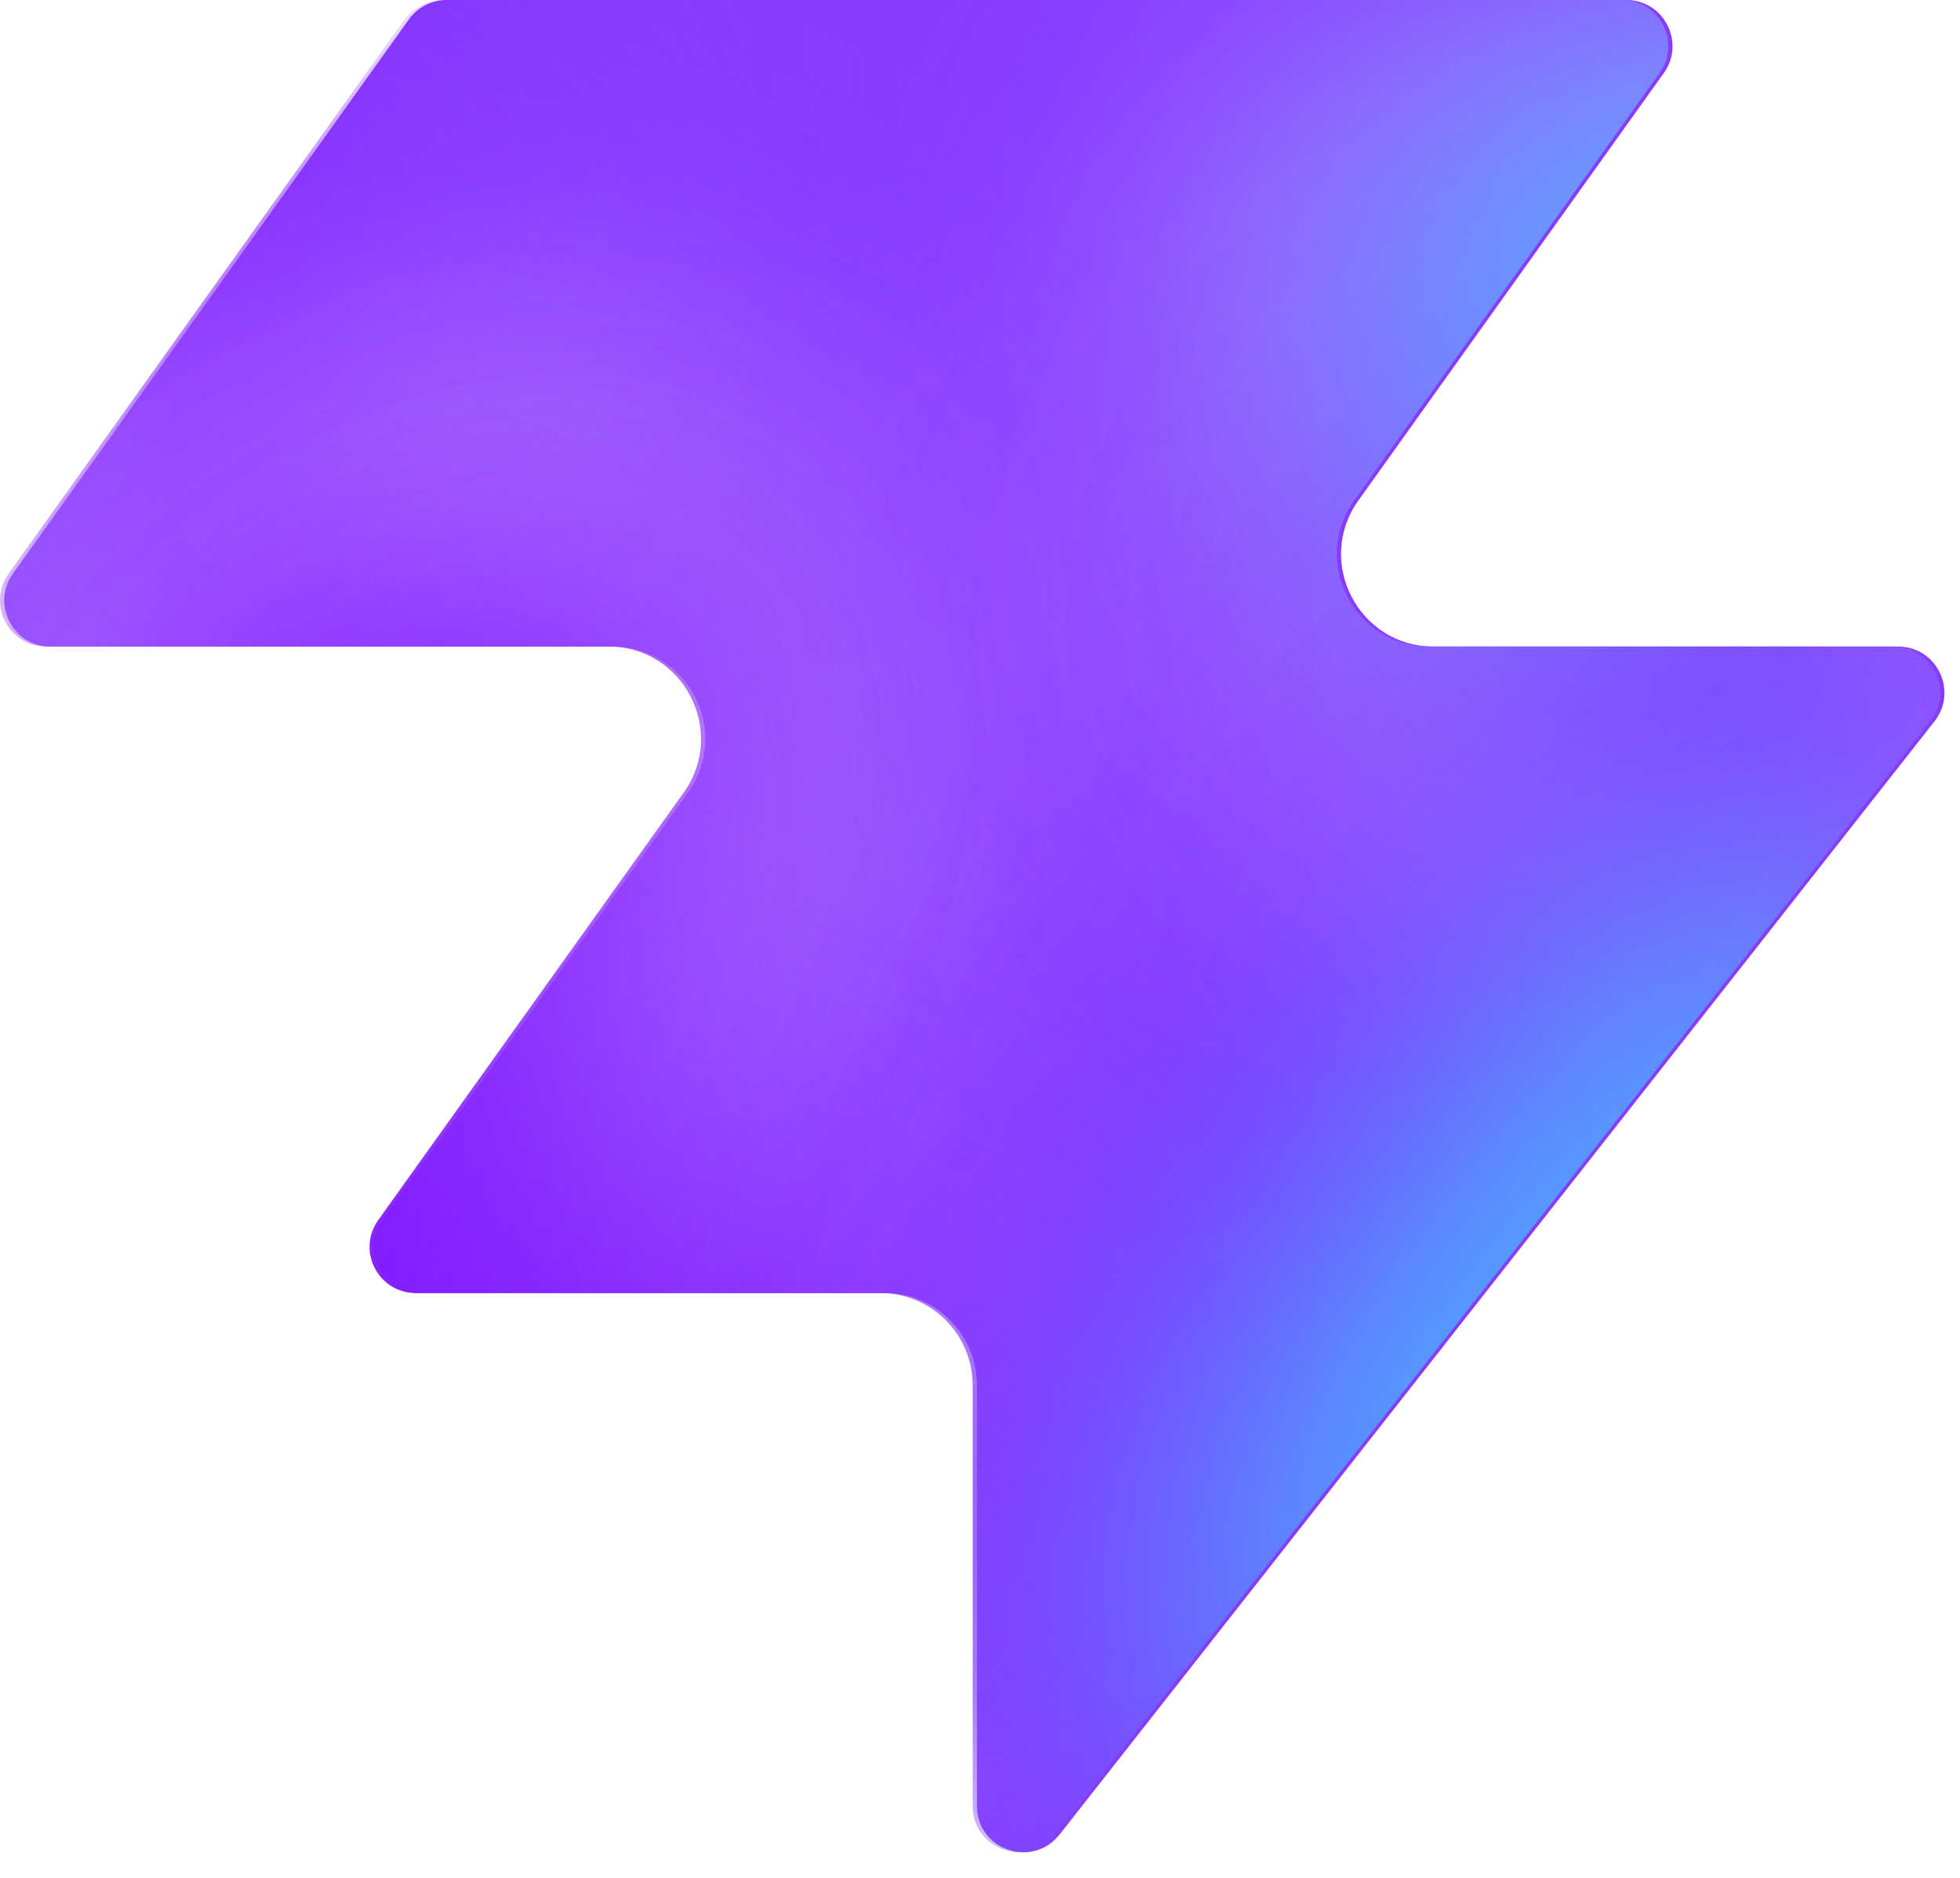
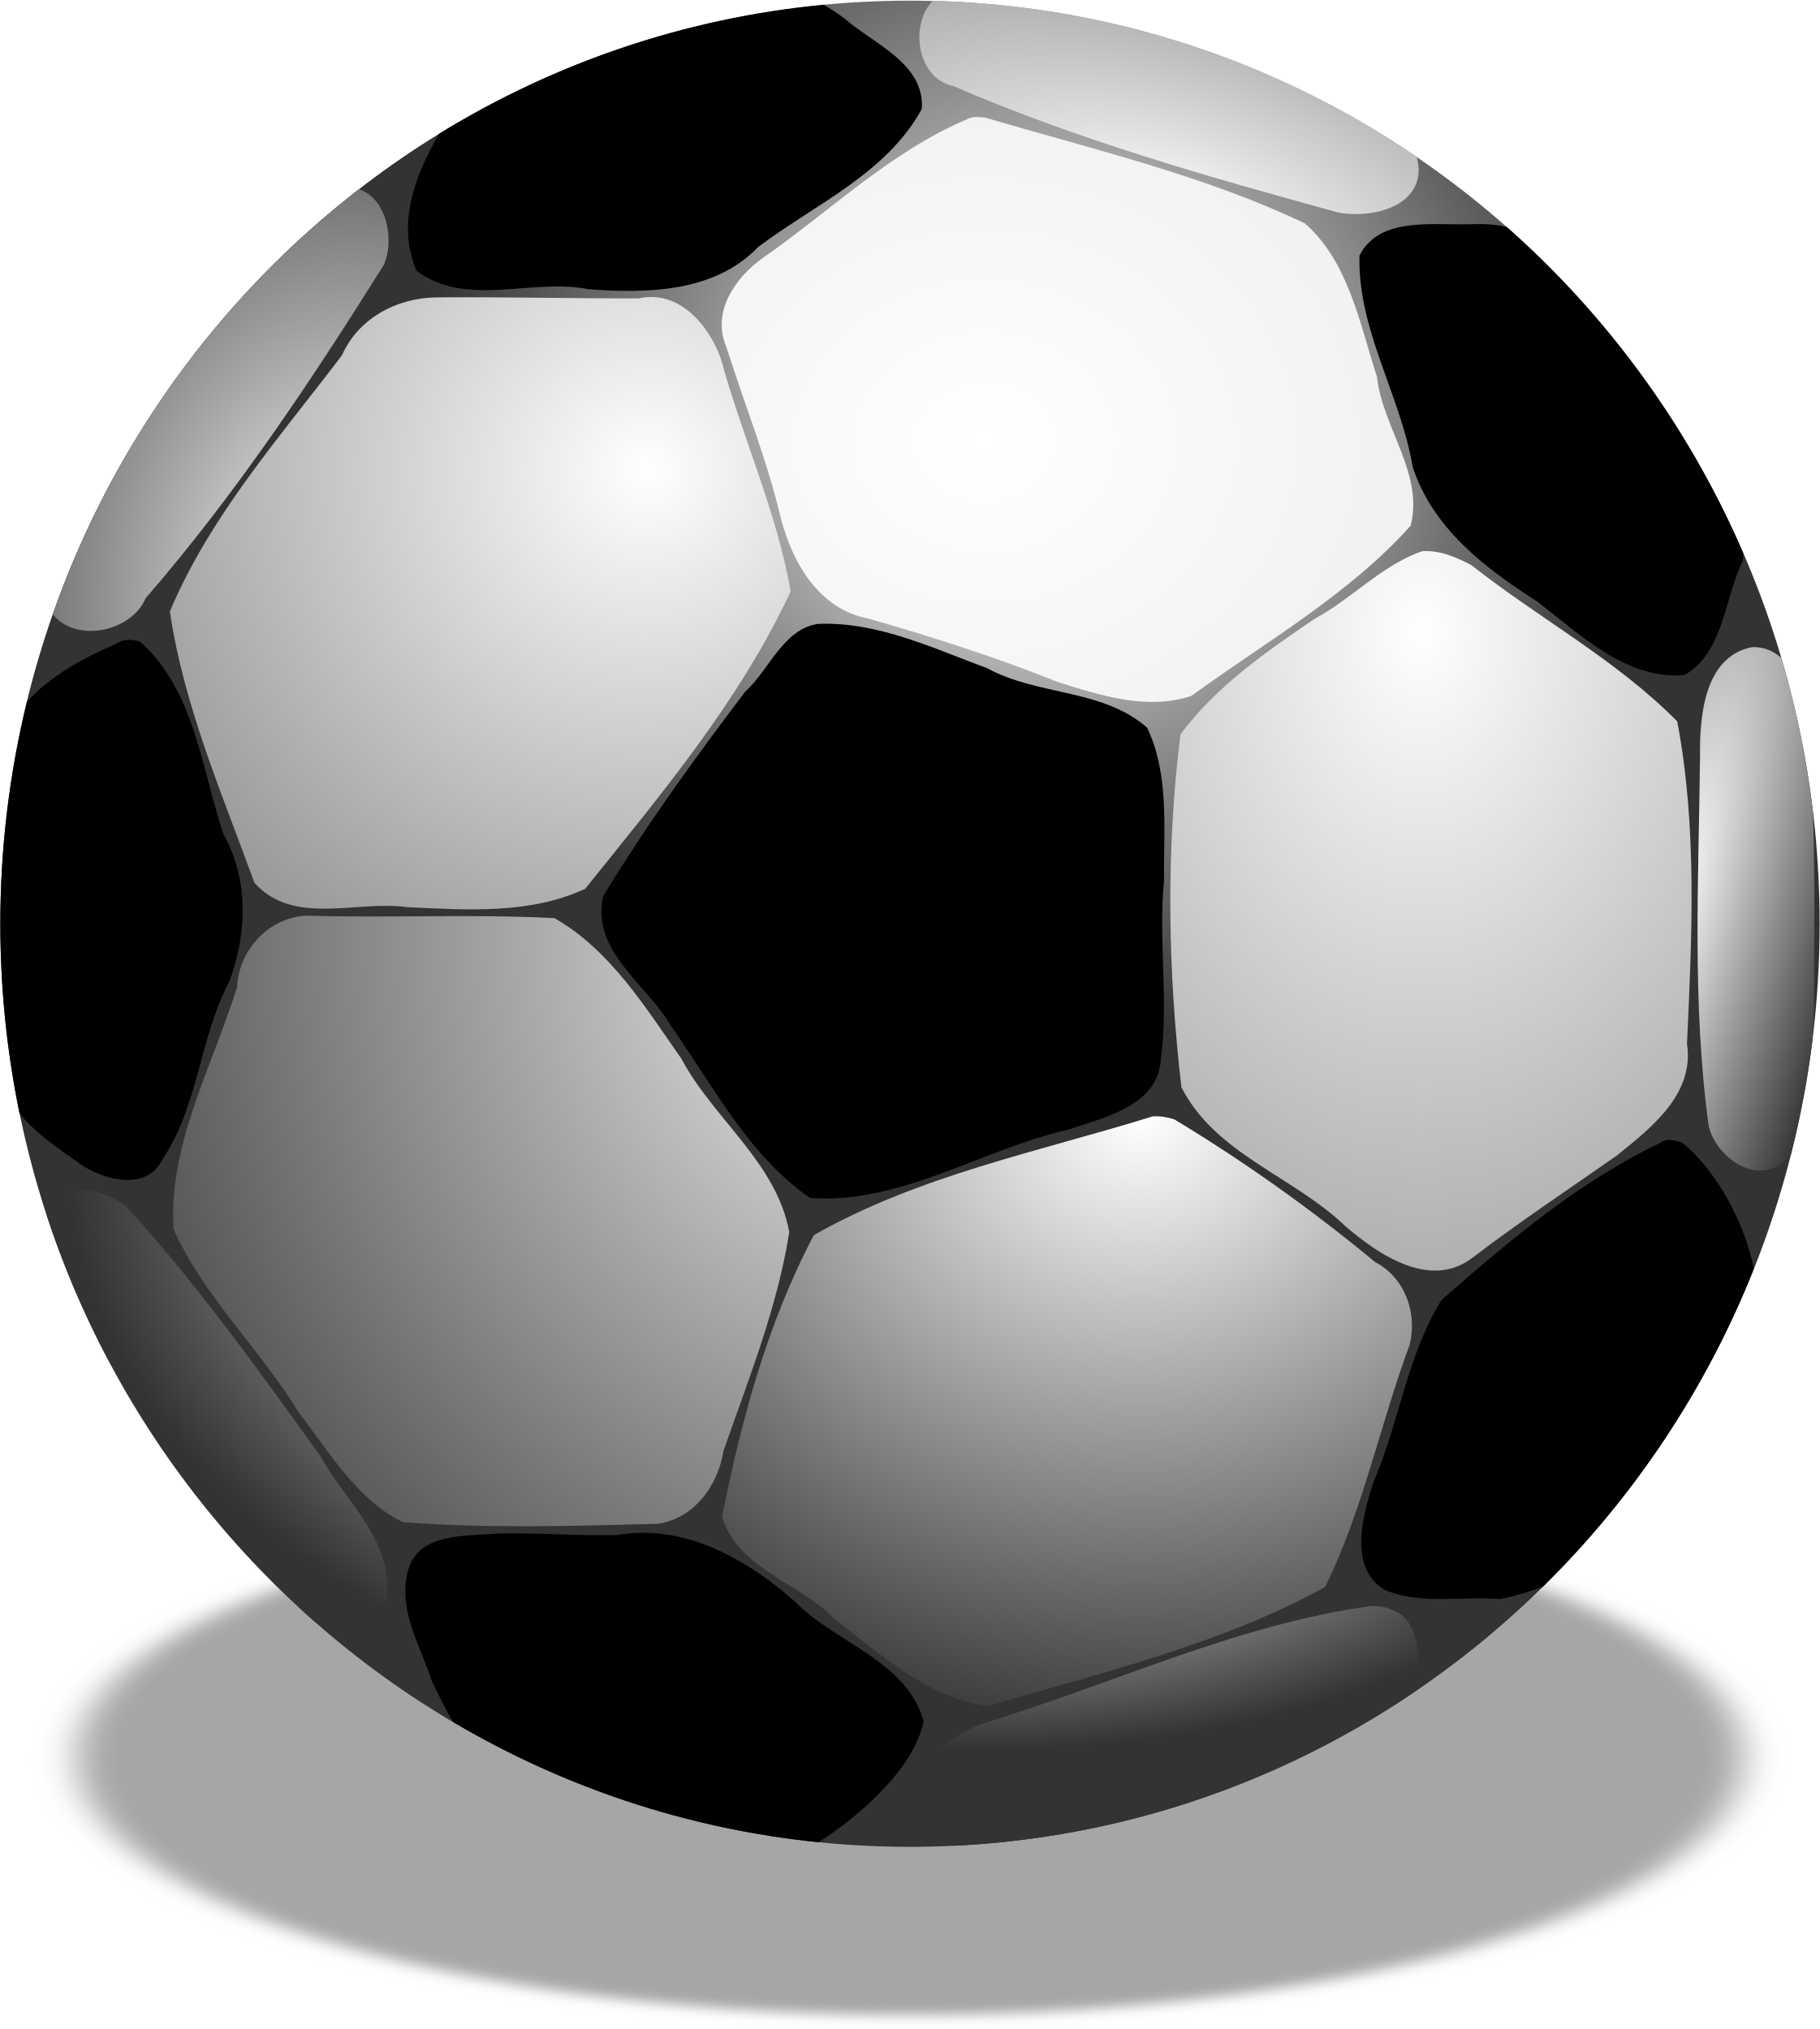
- <svg xmlns="http://www.w3.org/2000/svg" width="48" height="46" fill="none" viewBox="0 0 48 46">
-   <path fill="#863bff" d="M25.946 44.938c-.664.845-2.021.375-2.021-.698V33.937a2.26 2.26 0 0 0-2.262-2.262H10.287c-.92 0-1.456-1.04-.92-1.788l7.48-10.471c1.07-1.497 0-3.578-1.842-3.578H1.237c-.92 0-1.456-1.04-.92-1.788L10.013.474c.214-.297.556-.474.92-.474h28.894c.92 0 1.456 1.04.92 1.788l-7.48 10.471c-1.07 1.498 0 3.579 1.842 3.579h11.377c.943 0 1.473 1.088.89 1.83L25.947 44.94z" style="fill:#863bff;fill:color(display-p3 .525 .23 1);fill-opacity:1" />
-   <mask id="a" width="48" height="46" x="0" y="0" maskUnits="userSpaceOnUse" style="mask-type:alpha">
-     <path fill="#000" d="M25.842 44.938c-.664.844-2.021.375-2.021-.698V33.937a2.26 2.26 0 0 0-2.262-2.262H10.183c-.92 0-1.456-1.04-.92-1.788l7.48-10.471c1.07-1.498 0-3.579-1.842-3.579H1.133c-.92 0-1.456-1.04-.92-1.787L9.91.473c.214-.297.556-.474.92-.474h28.894c.92 0 1.456 1.04.92 1.788l-7.48 10.471c-1.07 1.498 0 3.578 1.842 3.578h11.377c.943 0 1.473 1.088.89 1.832L25.843 44.94z" style="fill:#000;fill-opacity:1" />
-   </mask>
-   <g mask="url(#a)">
-     <g filter="url(#b)">
-       <ellipse cx="5.508" cy="14.704" fill="#ede6ff" rx="5.508" ry="14.704" style="fill:#ede6ff;fill:color(display-p3 .927 .903 1);fill-opacity:1" transform="matrix(.00324 1 1 -.00324 -4.47 31.516)" />
-     </g>
-     <g filter="url(#c)">
-       <ellipse cx="10.399" cy="29.851" fill="#ede6ff" rx="10.399" ry="29.851" style="fill:#ede6ff;fill:color(display-p3 .927 .903 1);fill-opacity:1" transform="matrix(.00324 1 1 -.00324 -39.328 7.883)" />
-     </g>
-     <g filter="url(#d)">
-       <ellipse cx="5.508" cy="30.487" fill="#7e14ff" rx="5.508" ry="30.487" style="fill:#7e14ff;fill:color(display-p3 .492 .077 1);fill-opacity:1" transform="rotate(89.814 -25.913 -14.639)scale(1 -1)" />
-     </g>
-     <g filter="url(#e)">
-       <ellipse cx="5.508" cy="30.599" fill="#7e14ff" rx="5.508" ry="30.599" style="fill:#7e14ff;fill:color(display-p3 .492 .077 1);fill-opacity:1" transform="rotate(89.814 -32.644 -3.334)scale(1 -1)" />
-     </g>
-     <g filter="url(#f)">
-       <ellipse cx="5.508" cy="30.599" fill="#7e14ff" rx="5.508" ry="30.599" style="fill:#7e14ff;fill:color(display-p3 .492 .077 1);fill-opacity:1" transform="matrix(.00324 1 1 -.00324 -34.34 30.47)" />
-     </g>
-     <g filter="url(#g)">
-       <ellipse cx="14.072" cy="22.078" fill="#ede6ff" rx="14.072" ry="22.078" style="fill:#ede6ff;fill:color(display-p3 .927 .903 1);fill-opacity:1" transform="rotate(93.35 24.506 48.493)scale(-1 1)" />
-     </g>
-     <g filter="url(#h)">
-       <ellipse cx="3.47" cy="21.501" fill="#7e14ff" rx="3.47" ry="21.501" style="fill:#7e14ff;fill:color(display-p3 .492 .077 1);fill-opacity:1" transform="rotate(89.009 28.708 47.59)scale(-1 1)" />
-     </g>
-     <g filter="url(#i)">
-       <ellipse cx="3.47" cy="21.501" fill="#7e14ff" rx="3.47" ry="21.501" style="fill:#7e14ff;fill:color(display-p3 .492 .077 1);fill-opacity:1" transform="rotate(89.009 28.708 47.59)scale(-1 1)" />
-     </g>
-     <g filter="url(#j)">
-       <ellipse cx=".387" cy="8.972" fill="#7e14ff" rx="4.407" ry="29.108" style="fill:#7e14ff;fill:color(display-p3 .492 .077 1);fill-opacity:1" transform="rotate(39.51 .387 8.972)" />
-     </g>
-     <g filter="url(#k)">
-       <ellipse cx="47.523" cy="-6.092" fill="#7e14ff" rx="4.407" ry="29.108" style="fill:#7e14ff;fill:color(display-p3 .492 .077 1);fill-opacity:1" transform="rotate(37.892 47.523 -6.092)" />
-     </g>
-     <g filter="url(#l)">
-       <ellipse cx="41.412" cy="6.333" fill="#47bfff" rx="5.971" ry="9.665" style="fill:#47bfff;fill:color(display-p3 .28 .748 1);fill-opacity:1" transform="rotate(37.892 41.412 6.333)" />
-     </g>
-     <g filter="url(#m)">
-       <ellipse cx="-1.879" cy="38.332" fill="#7e14ff" rx="4.407" ry="29.108" style="fill:#7e14ff;fill:color(display-p3 .492 .077 1);fill-opacity:1" transform="rotate(37.892 -1.88 38.332)" />
-     </g>
-     <g filter="url(#n)">
-       <ellipse cx="-1.879" cy="38.332" fill="#7e14ff" rx="4.407" ry="29.108" style="fill:#7e14ff;fill:color(display-p3 .492 .077 1);fill-opacity:1" transform="rotate(37.892 -1.88 38.332)" />
-     </g>
-     <g filter="url(#o)">
-       <ellipse cx="35.651" cy="29.907" fill="#7e14ff" rx="4.407" ry="29.108" style="fill:#7e14ff;fill:color(display-p3 .492 .077 1);fill-opacity:1" transform="rotate(37.892 35.651 29.907)" />
-     </g>
-     <g filter="url(#p)">
-       <ellipse cx="38.418" cy="32.4" fill="#47bfff" rx="5.971" ry="15.297" style="fill:#47bfff;fill:color(display-p3 .28 .748 1);fill-opacity:1" transform="rotate(37.892 38.418 32.4)" />
+ <svg xmlns="http://www.w3.org/2000/svg" xmlns:xlink="http://www.w3.org/1999/xlink" id="svg2" viewBox="0 0 389.96 434.87" version="1.1">
+   <defs id="defs4">
+     <linearGradient id="linearGradient15045">
+       <stop id="stop15047" style="stop-color:#ffffff" offset="0" />
+       <stop id="stop15049" style="stop-color:#333333" offset="1" />
+     </linearGradient>
+     <radialGradient id="radialGradient15349" xlink:href="#linearGradient15045" gradientUnits="userSpaceOnUse" cy="4576.4" cx="-242.89" gradientTransform="matrix(.67471 0 0 .67471 -83.528 1498.9)" r="215.71" />
+     <radialGradient id="radialGradient15351" xlink:href="#linearGradient15045" gradientUnits="userSpaceOnUse" cy="33.609" cx="50.468" gradientTransform="matrix(2.1652 0 0 1.8525 -58.807 -18.039)" r="73.91" />
+     <radialGradient id="radialGradient15353" xlink:href="#linearGradient15045" gradientUnits="userSpaceOnUse" cy="4.308" cx="10.632" gradientTransform="matrix(3.3173 0 0 3.2882 -24.638 -9.3125)" r="66.015" />
+     <radialGradient id="radialGradient15363" xlink:href="#linearGradient15045" gradientUnits="userSpaceOnUse" cy="-76.413" cx="-117.85" gradientTransform="matrix(2.7307 0 0 3.5546 437.67 402.3)" r="36.498" />
+     <radialGradient id="radialGradient15365" xlink:href="#linearGradient15045" gradientUnits="userSpaceOnUse" cy="63.24" cx="-122.88" gradientTransform="matrix(3.6809 .9863 -.69495 2.5936 689 226.84)" r="36.974" />
+     <radialGradient id="radialGradient15367" xlink:href="#linearGradient15045" gradientUnits="userSpaceOnUse" cy="27.594" cx="43.501" gradientTransform="matrix(2.4148 0 0 1.1031 145.21 287.37)" r="53.948" />
+     <radialGradient id="radialGradient15369" xlink:href="#linearGradient15045" gradientUnits="userSpaceOnUse" cy="-.286" cx="163.8" gradientTransform="matrix(3.1107 .83352 -3.7344 13.937 -113.09 65.935)" r="12.521" />
+     <radialGradient id="radialGradient15403" xlink:href="#linearGradient15045" gradientUnits="userSpaceOnUse" cy="-109.28" cx="34.894" gradientTransform="matrix(17.756 0 0 15.02 -602.43 1540.7)" r="74.099" />
+     <radialGradient id="radialGradient15405" xlink:href="#linearGradient15045" gradientUnits="userSpaceOnUse" cy="-95.079" cx="-55.27" gradientTransform="matrix(3.6811 0 0 3.6318 148.18 250.62)" r="66.516" />
+     <radialGradient id="radialGradient15407" xlink:href="#linearGradient15045" gradientUnits="userSpaceOnUse" cy="-12.577" cx="112.15" gradientTransform="matrix(4.5825 0 0 6.3264 -403.22 19.377)" r="55.853" />
+     <radialGradient id="radialGradient15411" xlink:href="#linearGradient15045" gradientUnits="userSpaceOnUse" cy="-112.6" cx="59.44" gradientTransform="matrix(4.3031 1.153 -.51831 1.9343 -25.257 196.96)" r="53.493" />
+     <filter id="filter3831" color-interpolation-filters="sRGB">
+       <feGaussianBlur id="feGaussianBlur3833" stdDeviation="5.075" />
+     </filter>
+   </defs>
+   <g id="layer1" transform="translate(356.42 -4667.3)">
+     <g id="g11950" transform="translate(717.68 1727.3)">
+       <g id="g13978" style="stroke-width:0" transform="translate(-880.2 3135.4)">
+         <g id="g15207">
+           <g id="g15329">
+             <g id="g15383">
+               <path id="path15301" d="m-61.429 4703.8c0 119.14-96.579 215.71-215.71 215.71-119.14 0-215.71-96.579-215.71-215.71 0-119.14 96.579-215.71 215.71-215.71 119.14 0 215.71 96.579 215.71 215.71z" style="opacity:.5;color:#000000;filter:url(#filter3831);stroke-width:0;fill:#4d4d4d" transform="matrix(.8269 0 0 .25638 230.26 -1024.8)" />
+               <path id="path14995" d="m-61.429 4703.8c0 119.14-96.579 215.71-215.71 215.71-119.14 0-215.71-96.579-215.71-215.71 0-119.14 96.579-215.71 215.71-215.71 119.14 0 215.71 96.579 215.71 215.71z" style="color:#000000;stroke-width:0;fill:url(#radialGradient15349)" transform="matrix(.90361 0 0 .91717 251.52 -4311.6)" />
+               <path id="path13980" d="m-18.625-61.688c-7.511 1.137-10.403 9.847-15.594 14.531-10.729 14.158-21.221 28.634-30.438 43.844-2.681 11.691 9.405 18.89 14.531 27.781 9.132 12.959 16.611 27.742 29.812 36.906 19.542 1.354 36.676-10.429 55.266-14.646 7.682-2.621 19.196-5.017 19.892-14.976 1.705-12.691-0.541-25.537 0.675-38.281-0.086-11.014 1.197-22.854-3.613-32.907-9.559-8.397-23.463-6.811-34.281-12.75-11.819-4.361-23.469-10.003-36.25-9.5z" style="stroke-width:0;fill:#000000" />
+               <path id="path13982" d="m53.094 43.875c-24.45 7.576-50.089 12.647-72.594 25.437-9.919 18.761-15.593 39.718-19.656 60.312 3.144 11.184 16.588 14.158 24.039 21.958 9.9 7.622 19.979 16.841 32.773 18.73 24.473-7.266 49.797-13.147 72.375-25.562 8.133-16.39 11.755-34.806 18.125-51.906 1.721-6.792-0.985-14.403-7.388-17.745-13.541-11.219-28.039-21.553-43.051-30.599-1.49-0.447-3.068-0.757-4.625-0.625z" style="stroke-width:0;fill:url(#radialGradient15351)" />
+               <path id="path13984" d="m-128.06 0.844c-8.048 0.23-14.683 7.272-15.031 15.281-5.276 16.986-14.756 33.755-13.625 51.906 6.528 14.551 18.481 25.657 26.734 39.152 6.49 8.451 12.577 18.881 22.391 23.661 18.191 1.37 36.533 0.835 54.719 0.344 7.839-1.23 12.825-8.247 14.018-15.666 5.353-15.335 11.583-30.858 14.076-46.834-2.714-14.921-16.218-24.225-23.095-37.149-7.797-11.119-15.185-23.241-27.187-30.156-17.655-0.929-35.34 0.002-53-0.531z" style="stroke-width:0;fill:url(#radialGradient15353)" />
+               <path id="path13986" d="m-100.41-131.66c-8.512 0.11-16.702 4.488-20.205 12.378-13.289 17.577-28.251 34.388-36.889 54.935 2.987 20.202 11.207 39.128 18.125 58.156 8.342 9.344 21.861 3.685 32.688 5.219 12.783 0.593 26.338 1.587 38.188-3.938 16.175-20.149 33.083-40.222 44.031-63.75-2.982-17.091-10.362-33.016-14.906-49.688-2.508-7.319-9.082-15.041-17.625-13.097-14.468 0.028-28.943-0.339-43.406-0.216z" style="stroke-width:0;fill:url(#radialGradient15405)" />
+               <path id="path13988" d="m13.406-169.88c-16.391 6.902-29.348 19.668-43.781 29.719-6.021 4.272-11.119 11.678-7.875 19.156 3.866 12.19 8.71 24.134 11.673 36.673 2.461 9.594 8.238 19.567 18.795 21.514 13.66 3.934 27.217 8.232 40.469 13.562 9.092 2.915 19.394 6.181 28.724 2.986 15.992-11.617 33.804-21.759 46.964-36.455 2.86-11.198-6.049-21.002-7.219-31.938-3.692-11.324-6.071-24.637-15.429-32.846-21.75-10.383-45.437-15.844-68.508-22.685-1.266-0.082-2.651-0.349-3.812 0.312z" style="stroke-width:0;fill:url(#radialGradient15403)" />
+               <path id="path13990" d="m110.91-77.281c-8.74 2.982-15.049 10.195-23.16 14.531-10.487 7.134-21.077 14.494-28.688 24.719-3.174 24.996-2.712 50.68 0.188 75.656 7.299 14.342 23.925 19.031 35.062 29.719 7.133 6.141 18.194 13.712 27.25 6.875 10.031-7.686 20.581-14.653 30.984-21.948 7.452-6.01 16.688-13.178 15.046-23.98 1.066-23.004 2.213-46.363-2.093-69.071-12.914-13.149-29.679-22.101-44.031-33.438-3.3-1.77-6.723-3.248-10.562-3.062z" style="stroke-width:0;fill:url(#radialGradient15407)" />
+               <path id="path13992" style="stroke-width:0;fill:#000000" transform="translate(-233.71 -197.66)" d="m357.03 50.281c-0.665-0.003-1.307 0.006-1.969 0.031-7.948 0.293-19.676-1.759-23.938 6.719-0.445 15.915 8.842 29.971 11.406 45.312 4.233 13.06 15.475 21.719 26.562 28.75 9.201 7.079 19.367 17.062 31.75 15.812 8.306-4.818 8.46-16.353 12.375-24.375 0.079-0.55 0.099-1.107 0.156-1.656-11.66-26.992-29.048-50.848-50.656-69.938-1.846-0.49-3.778-0.647-5.688-0.656z" />
+               <path id="path13994" style="stroke-width:0;fill:#000000" transform="translate(-233.71 -197.66)" d="m216.31 3.281c-29.94 2.861-57.923 12.588-82.375 27.625-5.279 8.93-9.135 19.458-4.875 29.375 10.694 8.041 24.728 1.501 36.844 3.969 12.603 0.929 27.028 0.705 36.375-9.062 12.161-9.166 27.497-15.699 35.062-29.594 0.66-9.752-10.41-13.95-16.53-19.343-1.413-1.056-2.92-2.103-4.5-2.969z" />
+               <path id="path13996" style="stroke-width:0;fill:#000000" transform="translate(-233.71 -197.66)" d="m67.125 139.41c-0.856 0.058-1.675 0.314-2.438 0.844-6.593 2.799-14.014 6.797-19.094 12.375-3.711 15.248-5.719 31.182-5.719 47.594 0 13.935 1.425 27.535 4.125 40.656 3.574 4.526 8.927 7.916 13.531 11.219 5.148 3.265 13.897 5.374 17.156-1.469 7.672-11.418 7.865-25.946 14.281-38.031 3.816-10.253 4.148-21.873-1.25-31.5-4.792-14.155-6.127-30.954-18-41.375-0.844-0.231-1.738-0.371-2.594-0.312z" />
+               <path id="path13998" style="stroke-width:0;fill:#000000" transform="translate(-233.71 -197.66)" d="m177.41 330.78c-1.753 0.012-3.526 0.16-5.312 0.469-8.606 0.235-17.205-0.531-25.812-0.312-6.908 0.642-17.333-0.269-19.188 8.531-1.901 8.155 2.832 15.596 5.25 23.094 1.245 2.615 2.756 5.717 4.531 8.75 23.438 13.85 49.982 22.907 78.312 25.781 8.917-5.627 20.6-15.999 22.531-25.969-3.731-13.085-19.016-16.731-27.625-25.656-9.076-7.994-20.416-14.773-32.688-14.688z" />
+               <path id="path14000" style="stroke-width:0;fill:#000000" transform="translate(-233.71 -197.66)" d="m397.25 246.59c-0.593 0.039-1.17 0.216-1.688 0.625-17.505 8.392-32.472 21.007-46.906 33.719-7.394 11.997-9.059 26.446-14.656 39.281-2.211 7.079-5.248 17.913 2.406 22.75 7.775 3.368 16.841 1.319 24.938 2.031 3.193-0.693 6.198-1.581 9.062-2.656 19.429-19.104 34.933-42.27 45.219-68.156-1.926-9.813-8.09-21.196-15.406-27.062-0.939-0.275-1.98-0.596-2.969-0.531z" />
+               <path id="path14002" style="stroke-width:0;fill:url(#radialGradient15411)" transform="translate(-233.71 -197.66)" d="m239.69 2.438c-4.969 5.045-3.505 16.604 4.438 18.281 26.512 11.469 54.499 19.418 82.344 27.062 6.664 1.352 17.273-0.841 17.344-9.125-0.051-0.984-0.2-1.896-0.438-2.75-0.003-0.009 0.003-0.022 0-0.031-29.78-20.303-65.36-32.481-103.69-33.436z" />
+               <path id="path14004" style="stroke-width:0;fill:url(#radialGradient15363)" transform="translate(-233.71 -197.66)" d="m116.72 42.812c-29.784 23.055-52.809 54.626-65.595 91.128 5.056 6.25 16.863 3.68 19.875-3.44 19.186-22.14 35.518-46.647 51.031-71.438 2.493-5.562 0.478-14.42-5.312-16.25z" />
+               <path id="path14006" style="stroke-width:0;fill:url(#radialGradient15365)" transform="translate(-233.71 -197.66)" d="m57.844 257.34c-0.462-0.02-0.91-0.003-1.375 0.031-3.315 0.587-5.485 2.71-6.625 5.438 3.513 10.702 7.915 20.98 13.094 30.781 12.816 18.98 26.041 37.79 41.906 54.094 0.904 0.822 1.831 1.602 2.75 2.406 5.948 3.332 15.474 0.604 15.219-7.25 0.261-11.273-9.341-19.341-14.406-28.594-13.195-18.293-26.355-36.766-41.562-53.438-2.617-1.911-5.767-3.331-9-3.469z" />
+               <path id="path14008" style="stroke-width:0;fill:url(#radialGradient15367)" transform="translate(-233.71 -197.66)" d="m334.69 346.47c-0.419-0.023-0.832-0.005-1.25 0.031-28.888 4.002-55.528 16.865-83.312 25.25-6.988 2.77-16.961 9.672-13.344 18.219 1.857 2.964 5.066 5.714 8.781 7.812 36.111-1.992 69.592-13.973 97.844-33.25 1.28-7.1 0.06-15.4-5.094-17.156-1.116-0.504-2.368-0.838-3.625-0.906z" />
+               <path id="path14010" style="stroke-width:0;fill:url(#radialGradient15369)" transform="translate(-233.71 -197.66)" d="m415.19 140.97c-10.173 2.015-11.215 14.848-11.094 23.312-0.286 26.402-1.738 53.07 1.844 79.281 1.613 6.803 10.388 13.016 16.406 7.406 0.447-0.4 0.837-0.821 1.219-1.25 2.051-8.081 3.62-16.335 4.656-24.781 0.001-0.032-0.001-0.062 0-0.094 0.036-1.271 0.114-2.515 0.25-3.719 0.036-14.929 0.329-29.979-0.188-44.938-1.347-11.285-3.612-22.29-6.75-32.906-1.725-1.508-3.829-2.449-6.344-2.312z" />
+             </g>
+           </g>
+         </g>
+       </g>
    </g>
  </g>
-   <defs>
-     <filter id="b" width="60.045" height="41.654" x="-19.77" y="16.149" color-interpolation-filters="sRGB" filterUnits="userSpaceOnUse">
-       <feFlood flood-opacity="0" result="BackgroundImageFix" />
-       <feBlend in="SourceGraphic" in2="BackgroundImageFix" result="shape" />
-       <feGaussianBlur result="effect1_foregroundBlur_2002_17158" stdDeviation="7.659" />
-     </filter>
-     <filter id="c" width="90.34" height="51.437" x="-54.613" y="-7.533" color-interpolation-filters="sRGB" filterUnits="userSpaceOnUse">
-       <feFlood flood-opacity="0" result="BackgroundImageFix" />
-       <feBlend in="SourceGraphic" in2="BackgroundImageFix" result="shape" />
-       <feGaussianBlur result="effect1_foregroundBlur_2002_17158" stdDeviation="7.659" />
-     </filter>
-     <filter id="d" width="79.355" height="29.4" x="-49.64" y="2.03" color-interpolation-filters="sRGB" filterUnits="userSpaceOnUse">
-       <feFlood flood-opacity="0" result="BackgroundImageFix" />
-       <feBlend in="SourceGraphic" in2="BackgroundImageFix" result="shape" />
-       <feGaussianBlur result="effect1_foregroundBlur_2002_17158" stdDeviation="4.596" />
-     </filter>
-     <filter id="e" width="79.579" height="29.4" x="-45.045" y="20.029" color-interpolation-filters="sRGB" filterUnits="userSpaceOnUse">
-       <feFlood flood-opacity="0" result="BackgroundImageFix" />
-       <feBlend in="SourceGraphic" in2="BackgroundImageFix" result="shape" />
-       <feGaussianBlur result="effect1_foregroundBlur_2002_17158" stdDeviation="4.596" />
-     </filter>
-     <filter id="f" width="79.579" height="29.4" x="-43.513" y="21.178" color-interpolation-filters="sRGB" filterUnits="userSpaceOnUse">
-       <feFlood flood-opacity="0" result="BackgroundImageFix" />
-       <feBlend in="SourceGraphic" in2="BackgroundImageFix" result="shape" />
-       <feGaussianBlur result="effect1_foregroundBlur_2002_17158" stdDeviation="4.596" />
-     </filter>
-     <filter id="g" width="74.749" height="58.852" x="15.756" y="-17.901" color-interpolation-filters="sRGB" filterUnits="userSpaceOnUse">
-       <feFlood flood-opacity="0" result="BackgroundImageFix" />
-       <feBlend in="SourceGraphic" in2="BackgroundImageFix" result="shape" />
-       <feGaussianBlur result="effect1_foregroundBlur_2002_17158" stdDeviation="7.659" />
-     </filter>
-     <filter id="h" width="61.377" height="25.362" x="23.548" y="2.284" color-interpolation-filters="sRGB" filterUnits="userSpaceOnUse">
-       <feFlood flood-opacity="0" result="BackgroundImageFix" />
-       <feBlend in="SourceGraphic" in2="BackgroundImageFix" result="shape" />
-       <feGaussianBlur result="effect1_foregroundBlur_2002_17158" stdDeviation="4.596" />
-     </filter>
-     <filter id="i" width="61.377" height="25.362" x="23.548" y="2.284" color-interpolation-filters="sRGB" filterUnits="userSpaceOnUse">
-       <feFlood flood-opacity="0" result="BackgroundImageFix" />
-       <feBlend in="SourceGraphic" in2="BackgroundImageFix" result="shape" />
-       <feGaussianBlur result="effect1_foregroundBlur_2002_17158" stdDeviation="4.596" />
-     </filter>
-     <filter id="j" width="56.045" height="63.649" x="-27.636" y="-22.853" color-interpolation-filters="sRGB" filterUnits="userSpaceOnUse">
-       <feFlood flood-opacity="0" result="BackgroundImageFix" />
-       <feBlend in="SourceGraphic" in2="BackgroundImageFix" result="shape" />
-       <feGaussianBlur result="effect1_foregroundBlur_2002_17158" stdDeviation="4.596" />
-     </filter>
-     <filter id="k" width="54.814" height="64.646" x="20.116" y="-38.415" color-interpolation-filters="sRGB" filterUnits="userSpaceOnUse">
-       <feFlood flood-opacity="0" result="BackgroundImageFix" />
-       <feBlend in="SourceGraphic" in2="BackgroundImageFix" result="shape" />
-       <feGaussianBlur result="effect1_foregroundBlur_2002_17158" stdDeviation="4.596" />
-     </filter>
-     <filter id="l" width="33.541" height="35.313" x="24.641" y="-11.323" color-interpolation-filters="sRGB" filterUnits="userSpaceOnUse">
-       <feFlood flood-opacity="0" result="BackgroundImageFix" />
-       <feBlend in="SourceGraphic" in2="BackgroundImageFix" result="shape" />
-       <feGaussianBlur result="effect1_foregroundBlur_2002_17158" stdDeviation="4.596" />
-     </filter>
-     <filter id="m" width="54.814" height="64.646" x="-29.286" y="6.009" color-interpolation-filters="sRGB" filterUnits="userSpaceOnUse">
-       <feFlood flood-opacity="0" result="BackgroundImageFix" />
-       <feBlend in="SourceGraphic" in2="BackgroundImageFix" result="shape" />
-       <feGaussianBlur result="effect1_foregroundBlur_2002_17158" stdDeviation="4.596" />
-     </filter>
-     <filter id="n" width="54.814" height="64.646" x="-29.286" y="6.009" color-interpolation-filters="sRGB" filterUnits="userSpaceOnUse">
-       <feFlood flood-opacity="0" result="BackgroundImageFix" />
-       <feBlend in="SourceGraphic" in2="BackgroundImageFix" result="shape" />
-       <feGaussianBlur result="effect1_foregroundBlur_2002_17158" stdDeviation="4.596" />
-     </filter>
-     <filter id="o" width="54.814" height="64.646" x="8.244" y="-2.416" color-interpolation-filters="sRGB" filterUnits="userSpaceOnUse">
-       <feFlood flood-opacity="0" result="BackgroundImageFix" />
-       <feBlend in="SourceGraphic" in2="BackgroundImageFix" result="shape" />
-       <feGaussianBlur result="effect1_foregroundBlur_2002_17158" stdDeviation="4.596" />
-     </filter>
-     <filter id="p" width="39.409" height="43.623" x="18.713" y="10.588" color-interpolation-filters="sRGB" filterUnits="userSpaceOnUse">
-       <feFlood flood-opacity="0" result="BackgroundImageFix" />
-       <feBlend in="SourceGraphic" in2="BackgroundImageFix" result="shape" />
-       <feGaussianBlur result="effect1_foregroundBlur_2002_17158" stdDeviation="4.596" />
-     </filter>
-   </defs>
</svg>
